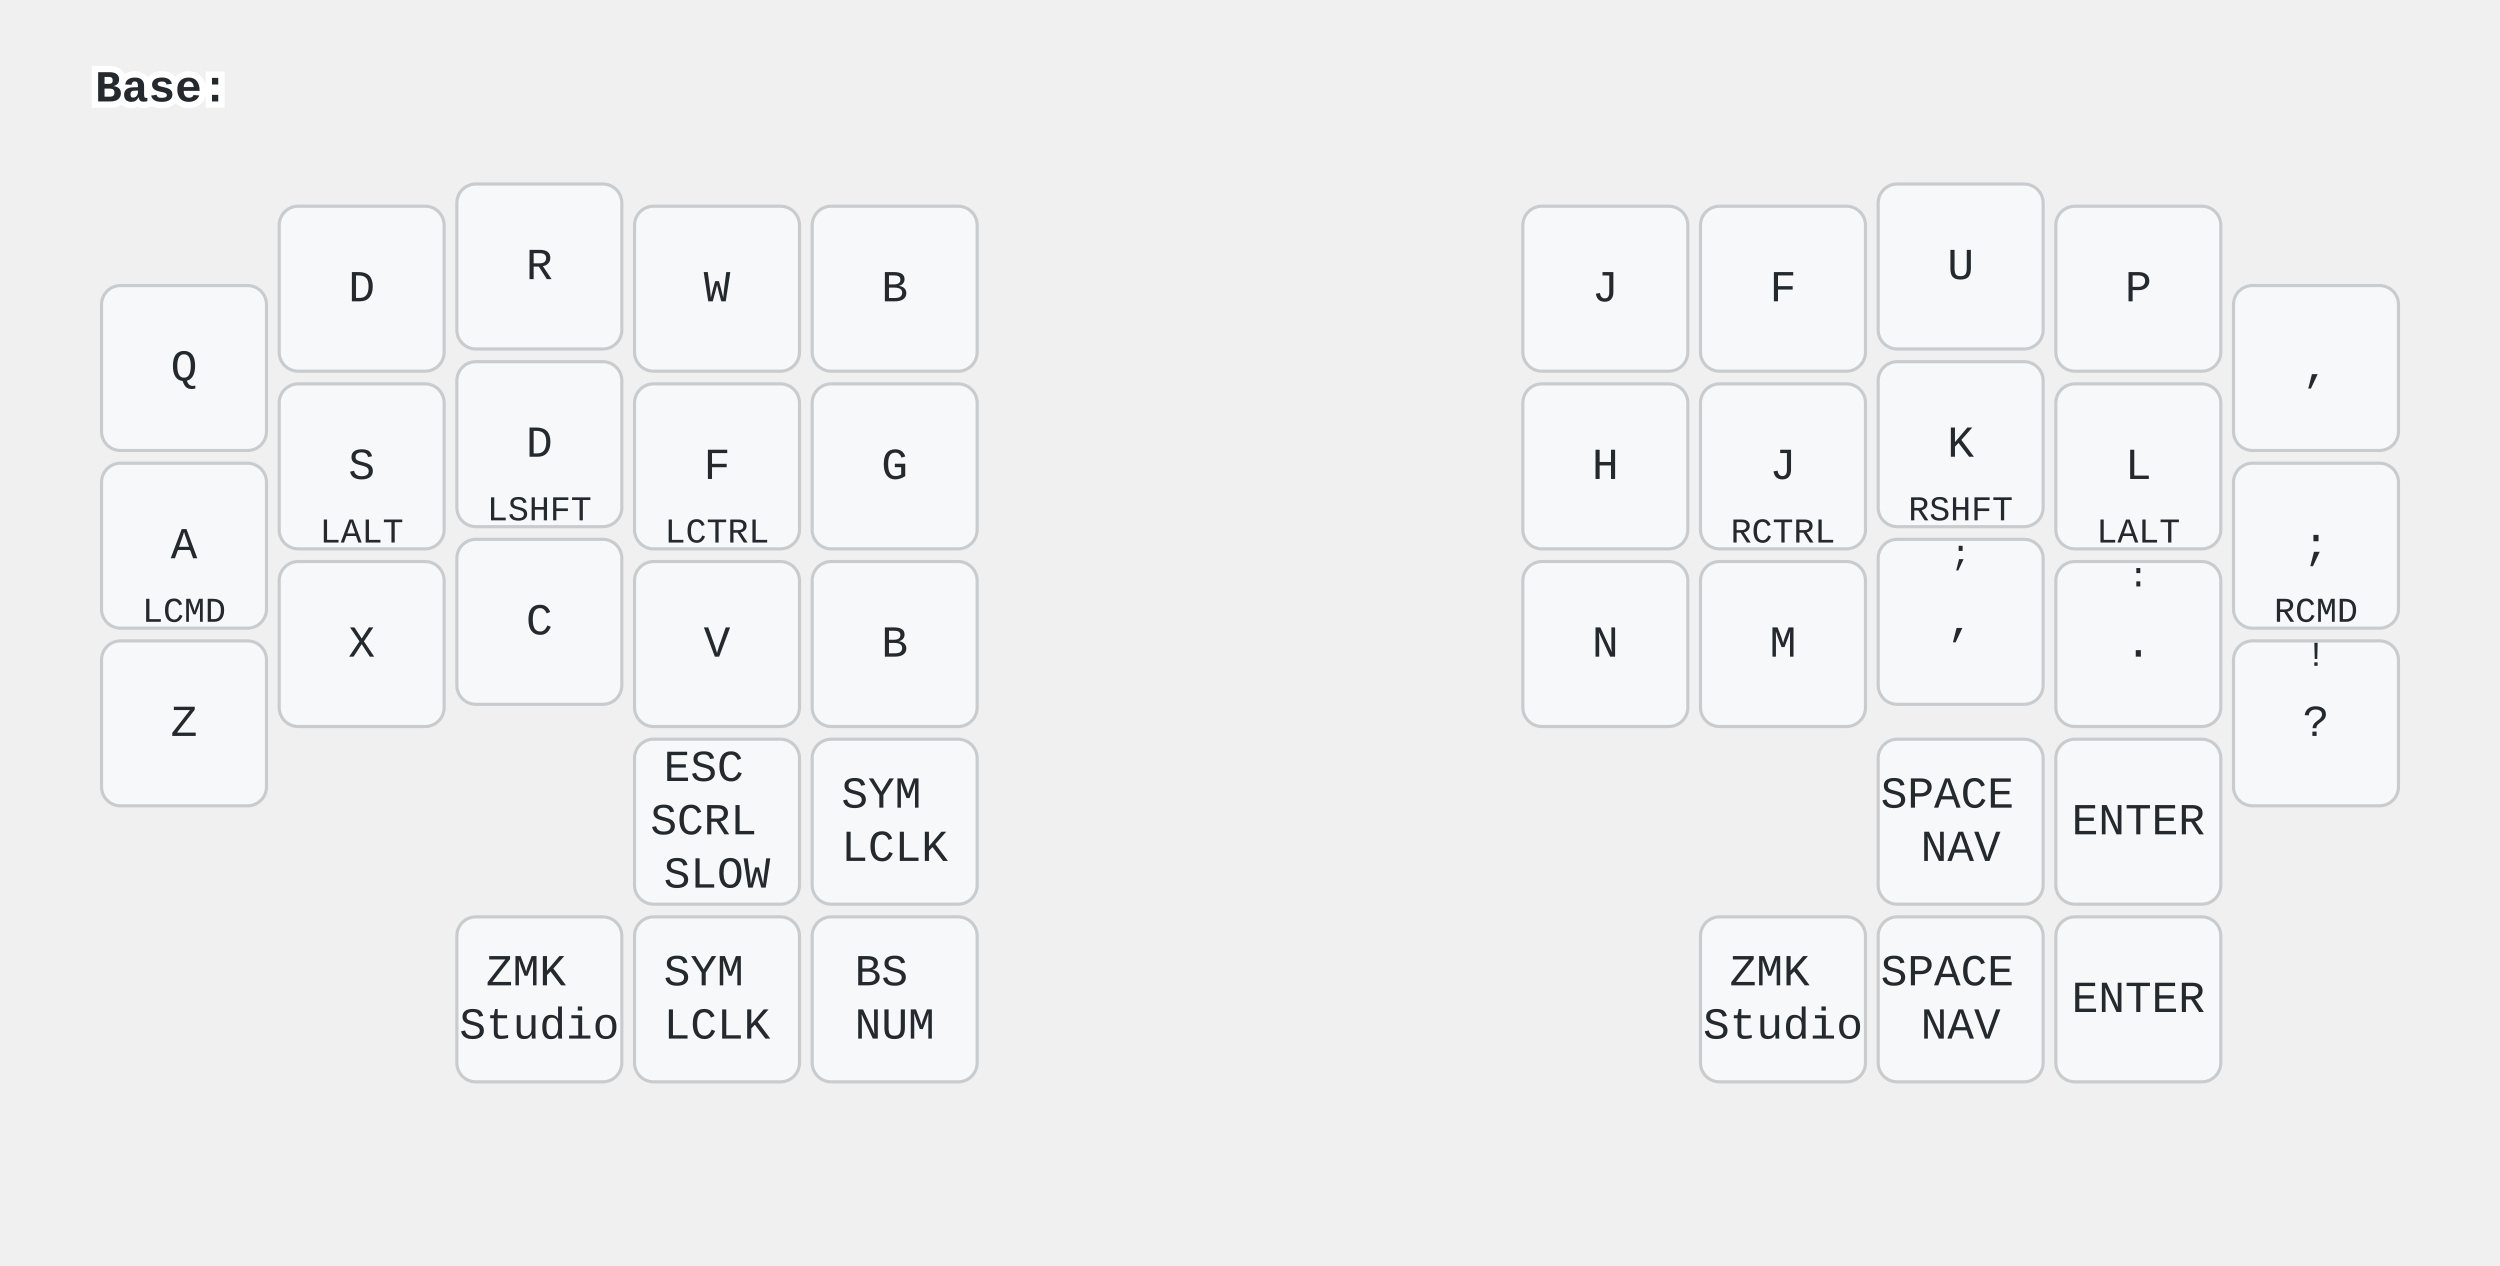
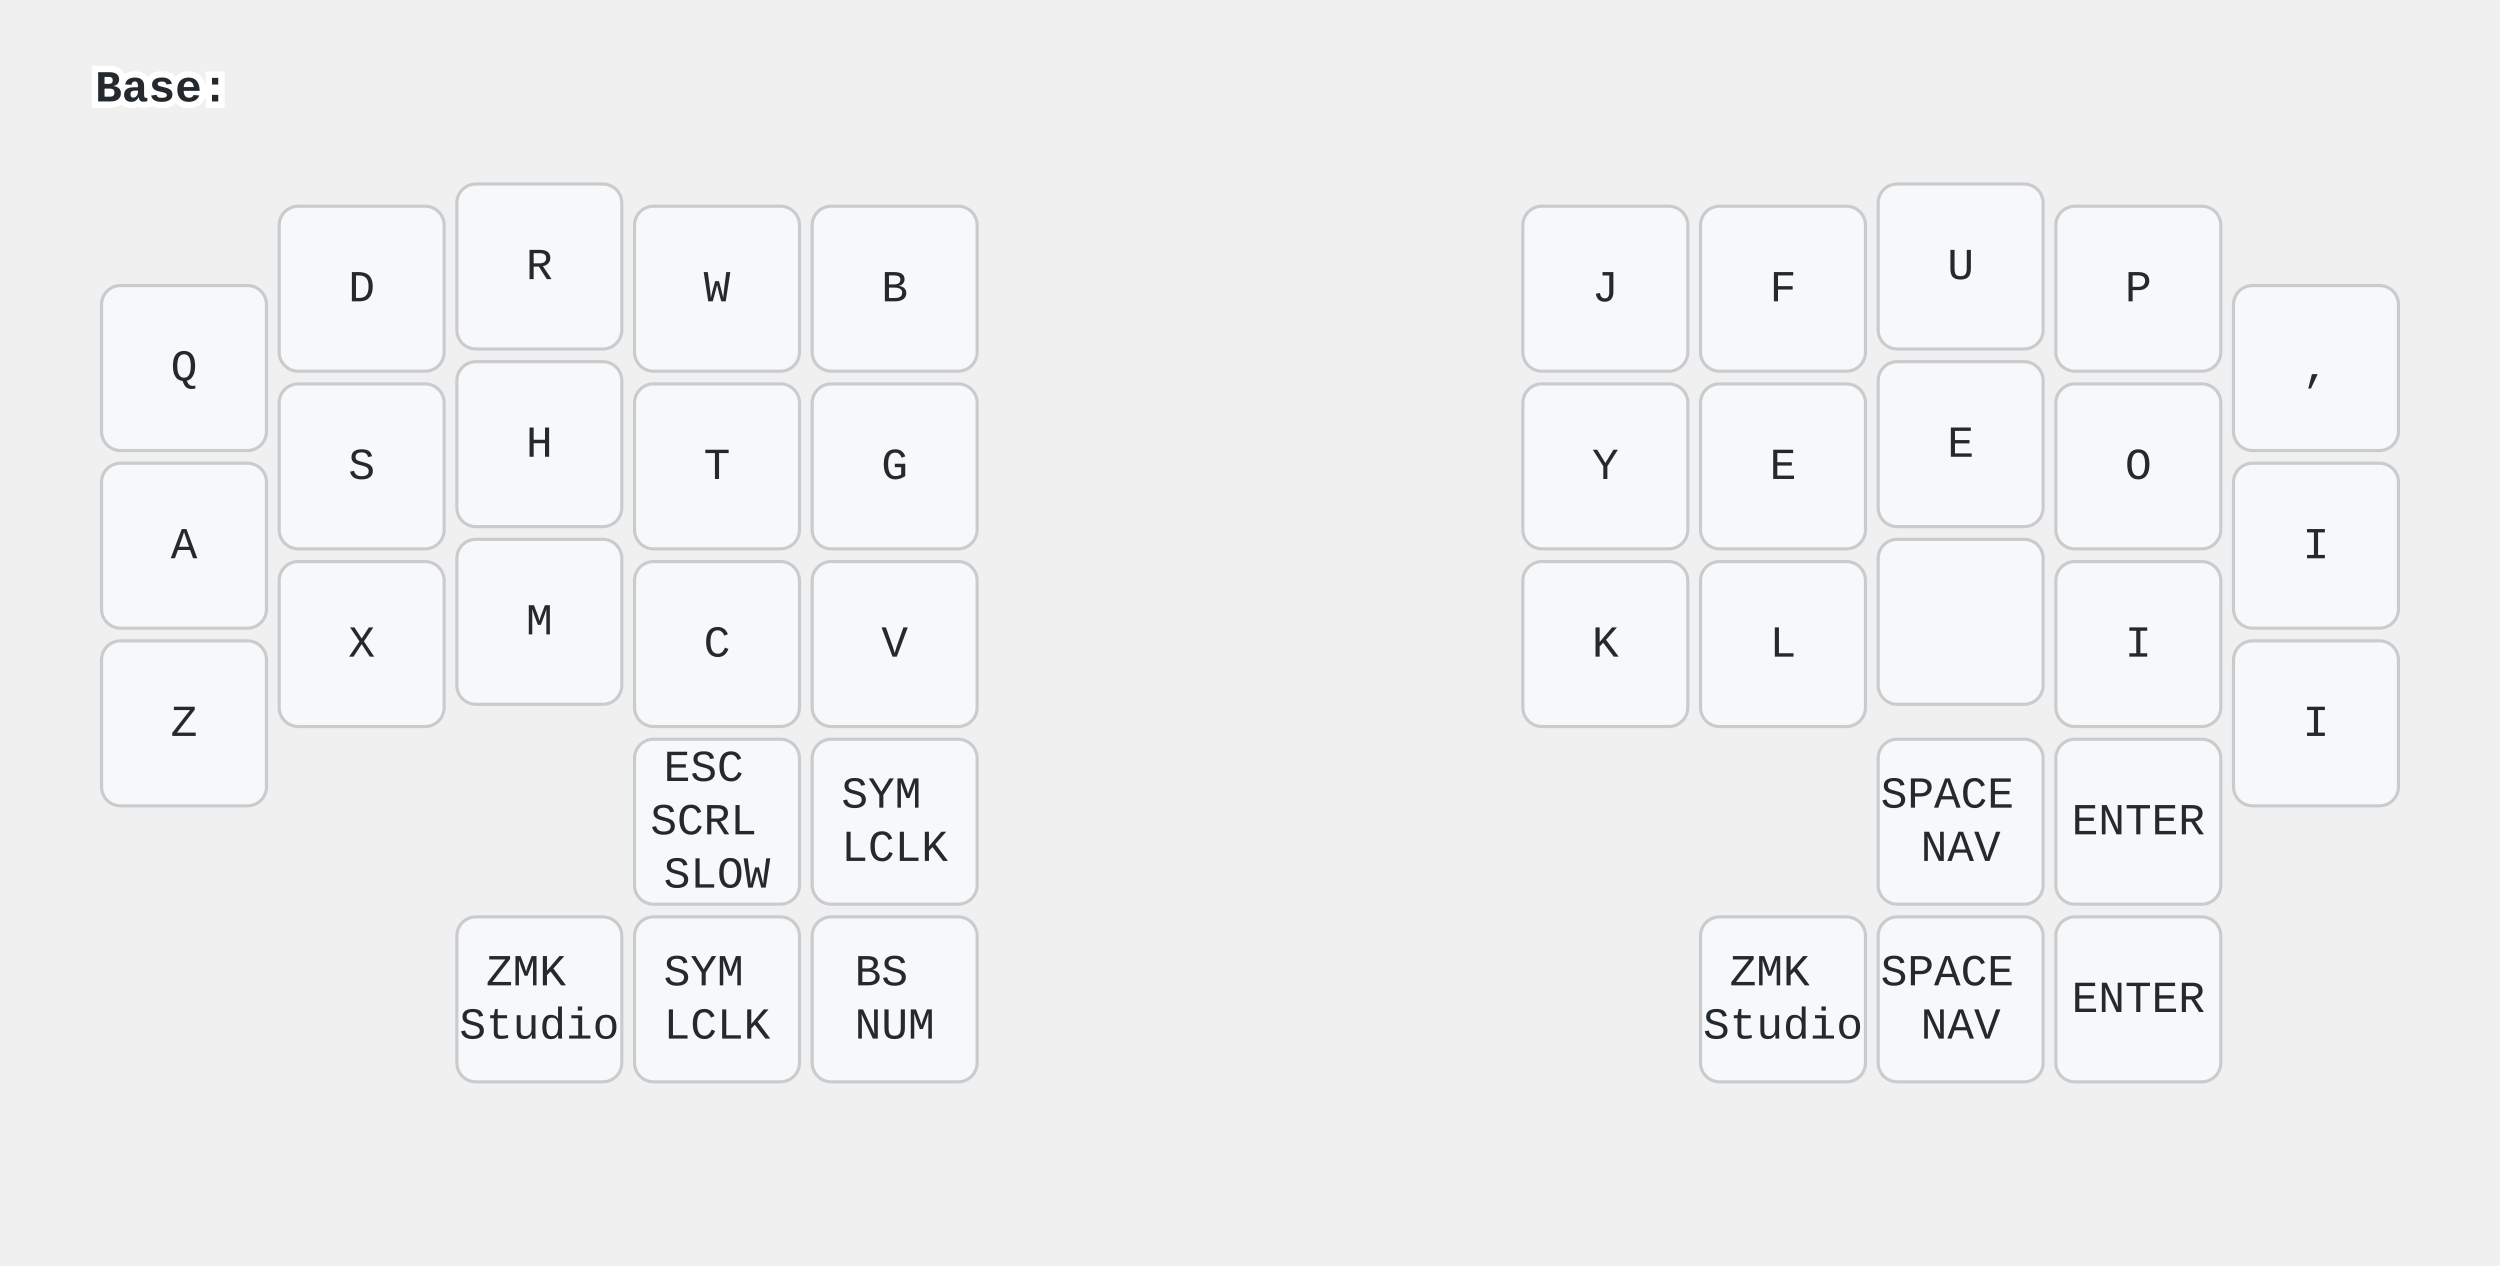
<svg xmlns="http://www.w3.org/2000/svg" width="788" height="399" viewBox="0 0 788 399" class="keymap">
  <style>/* inherit to force styles through use tags */
svg path {
    fill: inherit;
}

/* font and background color specifications */
svg.keymap {
    font-family: SFMono-Regular,Consolas,Liberation Mono,Menlo,monospace;
    font-size: 14px;
    font-kerning: normal;
    text-rendering: optimizeLegibility;
    fill: #24292e;
}

/* default key styling */
rect.key {
    fill: #f6f8fa;
}

rect.key, rect.combo {
    stroke: #c9cccf;
    stroke-width: 1;
}

/* default key side styling, only used is draw_key_sides is set */
rect.side {
    filter: brightness(90%);
}

/* color accent for combo boxes */
rect.combo, rect.combo-separate {
    fill: #cdf;
}

/* color accent for held keys */
rect.held, rect.combo.held {
    fill: #fdd;
}

/* color accent for ghost (optional) keys */
rect.ghost, rect.combo.ghost {
    stroke-dasharray: 4, 4;
    stroke-width: 2;
}

text {
    text-anchor: middle;
    dominant-baseline: middle;
}

/* styling for layer labels */
text.label {
    font-weight: bold;
    text-anchor: start;
    stroke: white;
    stroke-width: 4;
    paint-order: stroke;
}

/* styling for optional footer */
text.footer {
    text-anchor: end;
    dominant-baseline: auto;
    stroke: white;
    stroke-width: 4;
    paint-order: stroke;
}

/* styling for combo tap, and key non-tap label text */
text.combo, text.hold, text.shifted, text.left, text.right {
    font-size: 11px;
}

text.hold {
    text-anchor: middle;
    dominant-baseline: auto;
}

text.shifted {
    text-anchor: middle;
    dominant-baseline: hanging;
}

text.left {
    text-anchor: start;
}

text.right {
    text-anchor: end;
}

text.layer-activator {
    text-decoration: underline;
}

/* styling for hold/shifted label text in combo box */
text.combo.hold, text.combo.shifted, text.combo.left, text.combo.right {
    font-size: 8px;
}

/* lighter symbol for transparent keys */
text.trans {
    fill: #7b7e81;
}

/* styling for combo dendrons */
path.combo {
    stroke-width: 1;
    stroke: gray;
    fill: none;
}

/* Start Tabler Icons Cleanup */
/* cannot use height/width with glyphs */
.icon-tabler &gt; path {
    fill: inherit;
    stroke: inherit;
    stroke-width: 2;
}
/* hide tabler's default box */
.icon-tabler &gt; path[stroke="none"][fill="none"] {
    visibility: hidden;
}
/* End Tabler Icons Cleanup */

@media (prefers-color-scheme: dark) {
svg.keymap { fill: #d1d6db; }
rect.key { fill: #3f4750; }
rect.key, rect.combo { stroke: #60666c; }
rect.combo, rect.combo-separate { fill: #1f3d7a; }
rect.held, rect.combo.held { fill: #854747; }
text.label, text.footer { stroke: black; }
text.trans { fill: #7e8184; }
path.combo { stroke: #7f7f7f; }

}</style>
  <g transform="translate(30, 0)" class="layer-Base">
    <text x="0" y="28" class="label" id="Base">Base:</text>
    <g transform="translate(0, 56)">
      <g transform="translate(28, 60)" class="key keypos-0">
        <rect rx="6" ry="6" x="-26" y="-26" width="52" height="52" class="key" />
        <text x="0" y="0" class="key tap">Q</text>
      </g>
      <g transform="translate(84, 35)" class="key keypos-1">
        <rect rx="6" ry="6" x="-26" y="-26" width="52" height="52" class="key" />
        <text x="0" y="0" class="key tap">D</text>
      </g>
      <g transform="translate(140, 28)" class="key keypos-2">
        <rect rx="6" ry="6" x="-26" y="-26" width="52" height="52" class="key" />
        <text x="0" y="0" class="key tap">R</text>
      </g>
      <g transform="translate(196, 35)" class="key keypos-3">
        <rect rx="6" ry="6" x="-26" y="-26" width="52" height="52" class="key" />
        <text x="0" y="0" class="key tap">W</text>
      </g>
      <g transform="translate(252, 35)" class="key keypos-4">
        <rect rx="6" ry="6" x="-26" y="-26" width="52" height="52" class="key" />
        <text x="0" y="0" class="key tap">B</text>
      </g>
      <g transform="translate(476, 35)" class="key keypos-5">
        <rect rx="6" ry="6" x="-26" y="-26" width="52" height="52" class="key" />
        <text x="0" y="0" class="key tap">J</text>
      </g>
      <g transform="translate(532, 35)" class="key keypos-6">
        <rect rx="6" ry="6" x="-26" y="-26" width="52" height="52" class="key" />
        <text x="0" y="0" class="key tap">F</text>
      </g>
      <g transform="translate(588, 28)" class="key keypos-7">
        <rect rx="6" ry="6" x="-26" y="-26" width="52" height="52" class="key" />
        <text x="0" y="0" class="key tap">U</text>
      </g>
      <g transform="translate(644, 35)" class="key keypos-8">
        <rect rx="6" ry="6" x="-26" y="-26" width="52" height="52" class="key" />
        <text x="0" y="0" class="key tap">P</text>
      </g>
      <g transform="translate(700, 60)" class="key keypos-9">
        <rect rx="6" ry="6" x="-26" y="-26" width="52" height="52" class="key" />
        <text x="0" y="0" class="key tap">,</text>
      </g>
      <g transform="translate(28, 116)" class="key keypos-10">
        <rect rx="6" ry="6" x="-26" y="-26" width="52" height="52" class="key" />
        <text x="0" y="0" class="key tap">A</text>
-         <text x="0" y="24" class="key hold">LCMD</text>
      </g>
      <g transform="translate(84, 91)" class="key keypos-11">
        <rect rx="6" ry="6" x="-26" y="-26" width="52" height="52" class="key" />
        <text x="0" y="0" class="key tap">S</text>
-         <text x="0" y="24" class="key hold">LALT</text>
      </g>
      <g transform="translate(140, 84)" class="key keypos-12">
        <rect rx="6" ry="6" x="-26" y="-26" width="52" height="52" class="key" />
-         <text x="0" y="0" class="key tap">D</text>
-         <text x="0" y="24" class="key hold">LSHFT</text>
+         <text x="0" y="0" class="key tap">H</text>
      </g>
      <g transform="translate(196, 91)" class="key keypos-13">
        <rect rx="6" ry="6" x="-26" y="-26" width="52" height="52" class="key" />
-         <text x="0" y="0" class="key tap">F</text>
-         <text x="0" y="24" class="key hold">LCTRL</text>
+         <text x="0" y="0" class="key tap">T</text>
      </g>
      <g transform="translate(252, 91)" class="key keypos-14">
        <rect rx="6" ry="6" x="-26" y="-26" width="52" height="52" class="key" />
        <text x="0" y="0" class="key tap">G</text>
      </g>
      <g transform="translate(476, 91)" class="key keypos-15">
        <rect rx="6" ry="6" x="-26" y="-26" width="52" height="52" class="key" />
-         <text x="0" y="0" class="key tap">H</text>
+         <text x="0" y="0" class="key tap">Y</text>
      </g>
      <g transform="translate(532, 91)" class="key keypos-16">
        <rect rx="6" ry="6" x="-26" y="-26" width="52" height="52" class="key" />
-         <text x="0" y="0" class="key tap">J</text>
-         <text x="0" y="24" class="key hold">RCTRL</text>
+         <text x="0" y="0" class="key tap">E</text>
      </g>
      <g transform="translate(588, 84)" class="key keypos-17">
        <rect rx="6" ry="6" x="-26" y="-26" width="52" height="52" class="key" />
+         <text x="0" y="0" class="key tap">E</text>
+       </g>
+       <g transform="translate(644, 91)" class="key keypos-18">
+         <rect rx="6" ry="6" x="-26" y="-26" width="52" height="52" class="key" />
+         <text x="0" y="0" class="key tap">O</text>
+       </g>
+       <g transform="translate(700, 116)" class="key keypos-19">
+         <rect rx="6" ry="6" x="-26" y="-26" width="52" height="52" class="key" />
+         <text x="0" y="0" class="key tap">I</text>
+       </g>
+       <g transform="translate(28, 172)" class="key keypos-20">
+         <rect rx="6" ry="6" x="-26" y="-26" width="52" height="52" class="key" />
+         <text x="0" y="0" class="key tap">Z</text>
+       </g>
+       <g transform="translate(84, 147)" class="key keypos-21">
+         <rect rx="6" ry="6" x="-26" y="-26" width="52" height="52" class="key" />
+         <text x="0" y="0" class="key tap">X</text>
+       </g>
+       <g transform="translate(140, 140)" class="key keypos-22">
+         <rect rx="6" ry="6" x="-26" y="-26" width="52" height="52" class="key" />
+         <text x="0" y="0" class="key tap">M</text>
+       </g>
+       <g transform="translate(196, 147)" class="key keypos-23">
+         <rect rx="6" ry="6" x="-26" y="-26" width="52" height="52" class="key" />
+         <text x="0" y="0" class="key tap">C</text>
+       </g>
+       <g transform="translate(252, 147)" class="key keypos-24">
+         <rect rx="6" ry="6" x="-26" y="-26" width="52" height="52" class="key" />
+         <text x="0" y="0" class="key tap">V</text>
+       </g>
+       <g transform="translate(476, 147)" class="key keypos-25">
+         <rect rx="6" ry="6" x="-26" y="-26" width="52" height="52" class="key" />
        <text x="0" y="0" class="key tap">K</text>
-         <text x="0" y="24" class="key hold">RSHFT</text>
-       </g>
-       <g transform="translate(644, 91)" class="key keypos-18">
+       </g>
+       <g transform="translate(532, 147)" class="key keypos-26">
        <rect rx="6" ry="6" x="-26" y="-26" width="52" height="52" class="key" />
        <text x="0" y="0" class="key tap">L</text>
-         <text x="0" y="24" class="key hold">LALT</text>
-       </g>
-       <g transform="translate(700, 116)" class="key keypos-19">
-         <rect rx="6" ry="6" x="-26" y="-26" width="52" height="52" class="key" />
-         <text x="0" y="0" class="key tap">;</text>
-         <text x="0" y="24" class="key hold">RCMD</text>
-       </g>
-       <g transform="translate(28, 172)" class="key keypos-20">
-         <rect rx="6" ry="6" x="-26" y="-26" width="52" height="52" class="key" />
-         <text x="0" y="0" class="key tap">Z</text>
-       </g>
-       <g transform="translate(84, 147)" class="key keypos-21">
-         <rect rx="6" ry="6" x="-26" y="-26" width="52" height="52" class="key" />
-         <text x="0" y="0" class="key tap">X</text>
-       </g>
-       <g transform="translate(140, 140)" class="key keypos-22">
-         <rect rx="6" ry="6" x="-26" y="-26" width="52" height="52" class="key" />
-         <text x="0" y="0" class="key tap">C</text>
-       </g>
-       <g transform="translate(196, 147)" class="key keypos-23">
-         <rect rx="6" ry="6" x="-26" y="-26" width="52" height="52" class="key" />
-         <text x="0" y="0" class="key tap">V</text>
-       </g>
-       <g transform="translate(252, 147)" class="key keypos-24">
-         <rect rx="6" ry="6" x="-26" y="-26" width="52" height="52" class="key" />
-         <text x="0" y="0" class="key tap">B</text>
-       </g>
-       <g transform="translate(476, 147)" class="key keypos-25">
-         <rect rx="6" ry="6" x="-26" y="-26" width="52" height="52" class="key" />
-         <text x="0" y="0" class="key tap">N</text>
-       </g>
-       <g transform="translate(532, 147)" class="key keypos-26">
-         <rect rx="6" ry="6" x="-26" y="-26" width="52" height="52" class="key" />
-         <text x="0" y="0" class="key tap">M</text>
      </g>
      <g transform="translate(588, 140)" class="key keypos-27">
        <rect rx="6" ry="6" x="-26" y="-26" width="52" height="52" class="key" />
-         <text x="0" y="0" class="key tap">,</text>
-         <text x="0" y="-24" class="key shifted">;</text>
      </g>
      <g transform="translate(644, 147)" class="key keypos-28">
        <rect rx="6" ry="6" x="-26" y="-26" width="52" height="52" class="key" />
-         <text x="0" y="0" class="key tap">.</text>
-         <text x="0" y="-24" class="key shifted">:</text>
+         <text x="0" y="0" class="key tap">I</text>
      </g>
      <g transform="translate(700, 172)" class="key keypos-29">
        <rect rx="6" ry="6" x="-26" y="-26" width="52" height="52" class="key" />
-         <text x="0" y="0" class="key tap">?</text>
-         <text x="0" y="-24" class="key shifted">!</text>
+         <text x="0" y="0" class="key tap">I</text>
      </g>
      <g transform="translate(196, 203)" class="key keypos-30">
        <rect rx="6" ry="6" x="-26" y="-26" width="52" height="52" class="key" />
        <text x="0" y="0" class="key tap">
          <tspan x="0" dy="-1.2em">ESC</tspan>
          <tspan x="0" dy="1.2em">SCRL</tspan>
          <tspan x="0" dy="1.2em">SLOW</tspan>
        </text>
      </g>
      <g transform="translate(252, 203)" class="key keypos-31">
        <rect rx="6" ry="6" x="-26" y="-26" width="52" height="52" class="key" />
        <text x="0" y="0" class="key tap">
          <tspan x="0" dy="-0.6em">SYM</tspan>
          <tspan x="0" dy="1.2em">LCLK</tspan>
        </text>
      </g>
      <g transform="translate(644, 203)" class="key keypos-32">
        <rect rx="6" ry="6" x="-26" y="-26" width="52" height="52" class="key" />
        <text x="0" y="0" class="key tap">ENTER</text>
      </g>
      <g transform="translate(588, 203)" class="key keypos-33">
        <rect rx="6" ry="6" x="-26" y="-26" width="52" height="52" class="key" />
        <text x="0" y="0" class="key tap">
          <tspan x="0" dy="-0.6em">SPACE</tspan>
          <tspan x="0" dy="1.2em">NAV</tspan>
        </text>
      </g>
      <g transform="translate(140, 259)" class="key keypos-34">
        <rect rx="6" ry="6" x="-26" y="-26" width="52" height="52" class="key" />
        <text x="0" y="0" class="key tap">
          <tspan x="0" dy="-0.6em">ZMK</tspan>
          <tspan x="0" dy="1.2em">Studio</tspan>
        </text>
      </g>
      <g transform="translate(196, 259)" class="key keypos-35">
        <rect rx="6" ry="6" x="-26" y="-26" width="52" height="52" class="key" />
        <text x="0" y="0" class="key tap">
          <tspan x="0" dy="-0.6em">SYM</tspan>
          <tspan x="0" dy="1.2em">LCLK</tspan>
        </text>
      </g>
      <g transform="translate(252, 259)" class="key keypos-36">
        <rect rx="6" ry="6" x="-26" y="-26" width="52" height="52" class="key" />
        <text x="0" y="0" class="key tap">
          <tspan x="0" dy="-0.6em">BS</tspan>
          <tspan x="0" dy="1.2em">NUM</tspan>
        </text>
      </g>
      <g transform="translate(644, 259)" class="key keypos-37">
        <rect rx="6" ry="6" x="-26" y="-26" width="52" height="52" class="key" />
        <text x="0" y="0" class="key tap">ENTER</text>
      </g>
      <g transform="translate(588, 259)" class="key keypos-38">
        <rect rx="6" ry="6" x="-26" y="-26" width="52" height="52" class="key" />
        <text x="0" y="0" class="key tap">
          <tspan x="0" dy="-0.6em">SPACE</tspan>
          <tspan x="0" dy="1.2em">NAV</tspan>
        </text>
      </g>
      <g transform="translate(532, 259)" class="key keypos-39">
        <rect rx="6" ry="6" x="-26" y="-26" width="52" height="52" class="key" />
        <text x="0" y="0" class="key tap">
          <tspan x="0" dy="-0.6em">ZMK</tspan>
          <tspan x="0" dy="1.2em">Studio</tspan>
        </text>
      </g>
    </g>
  </g>
</svg>
